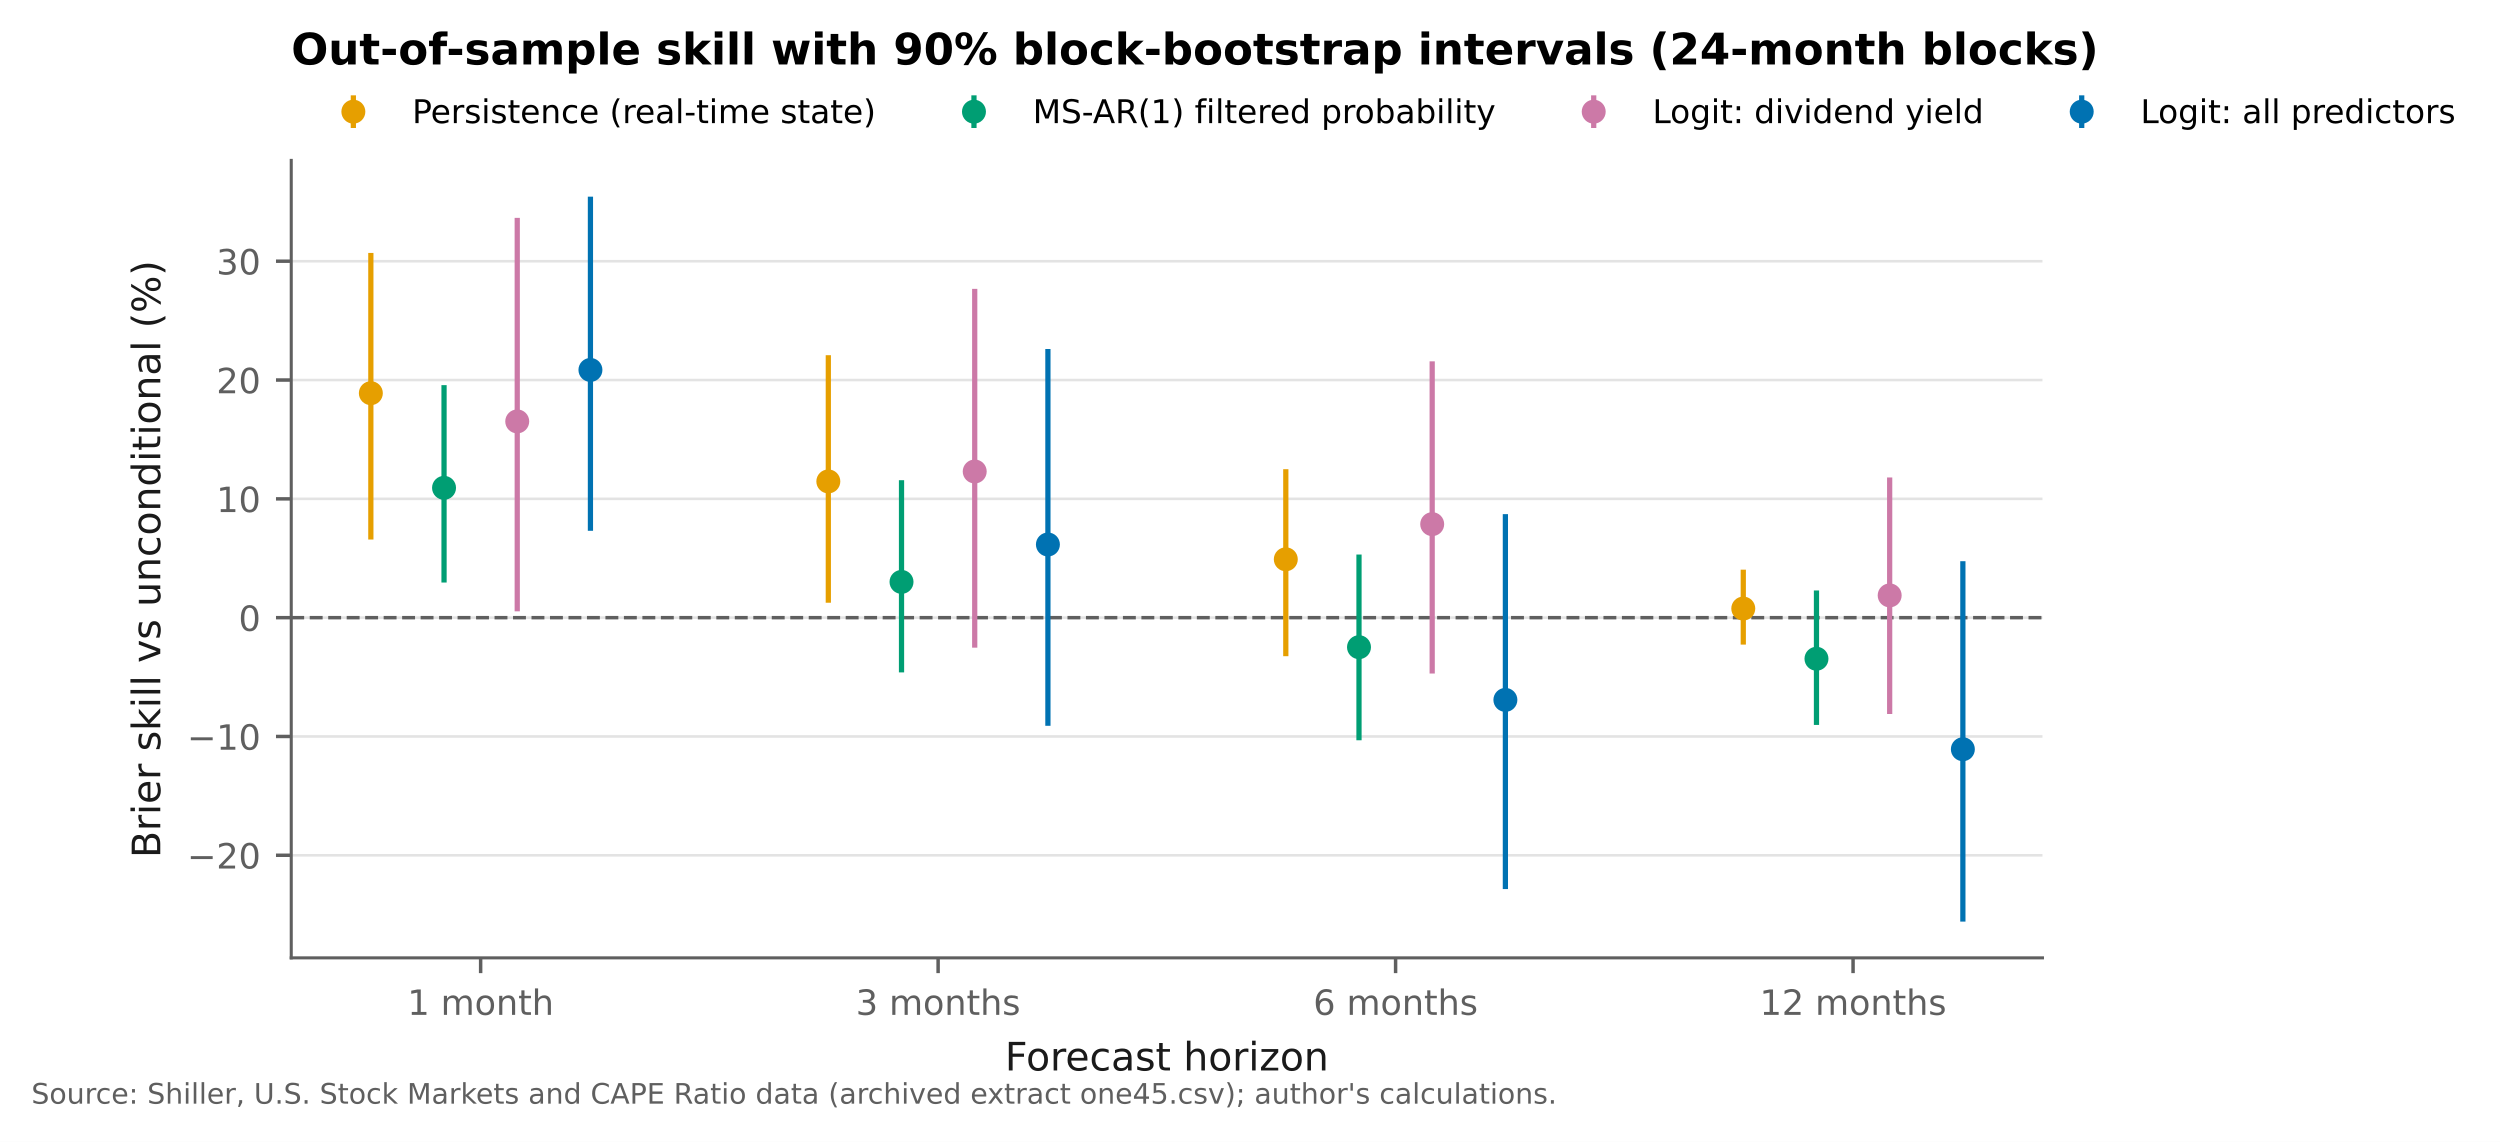
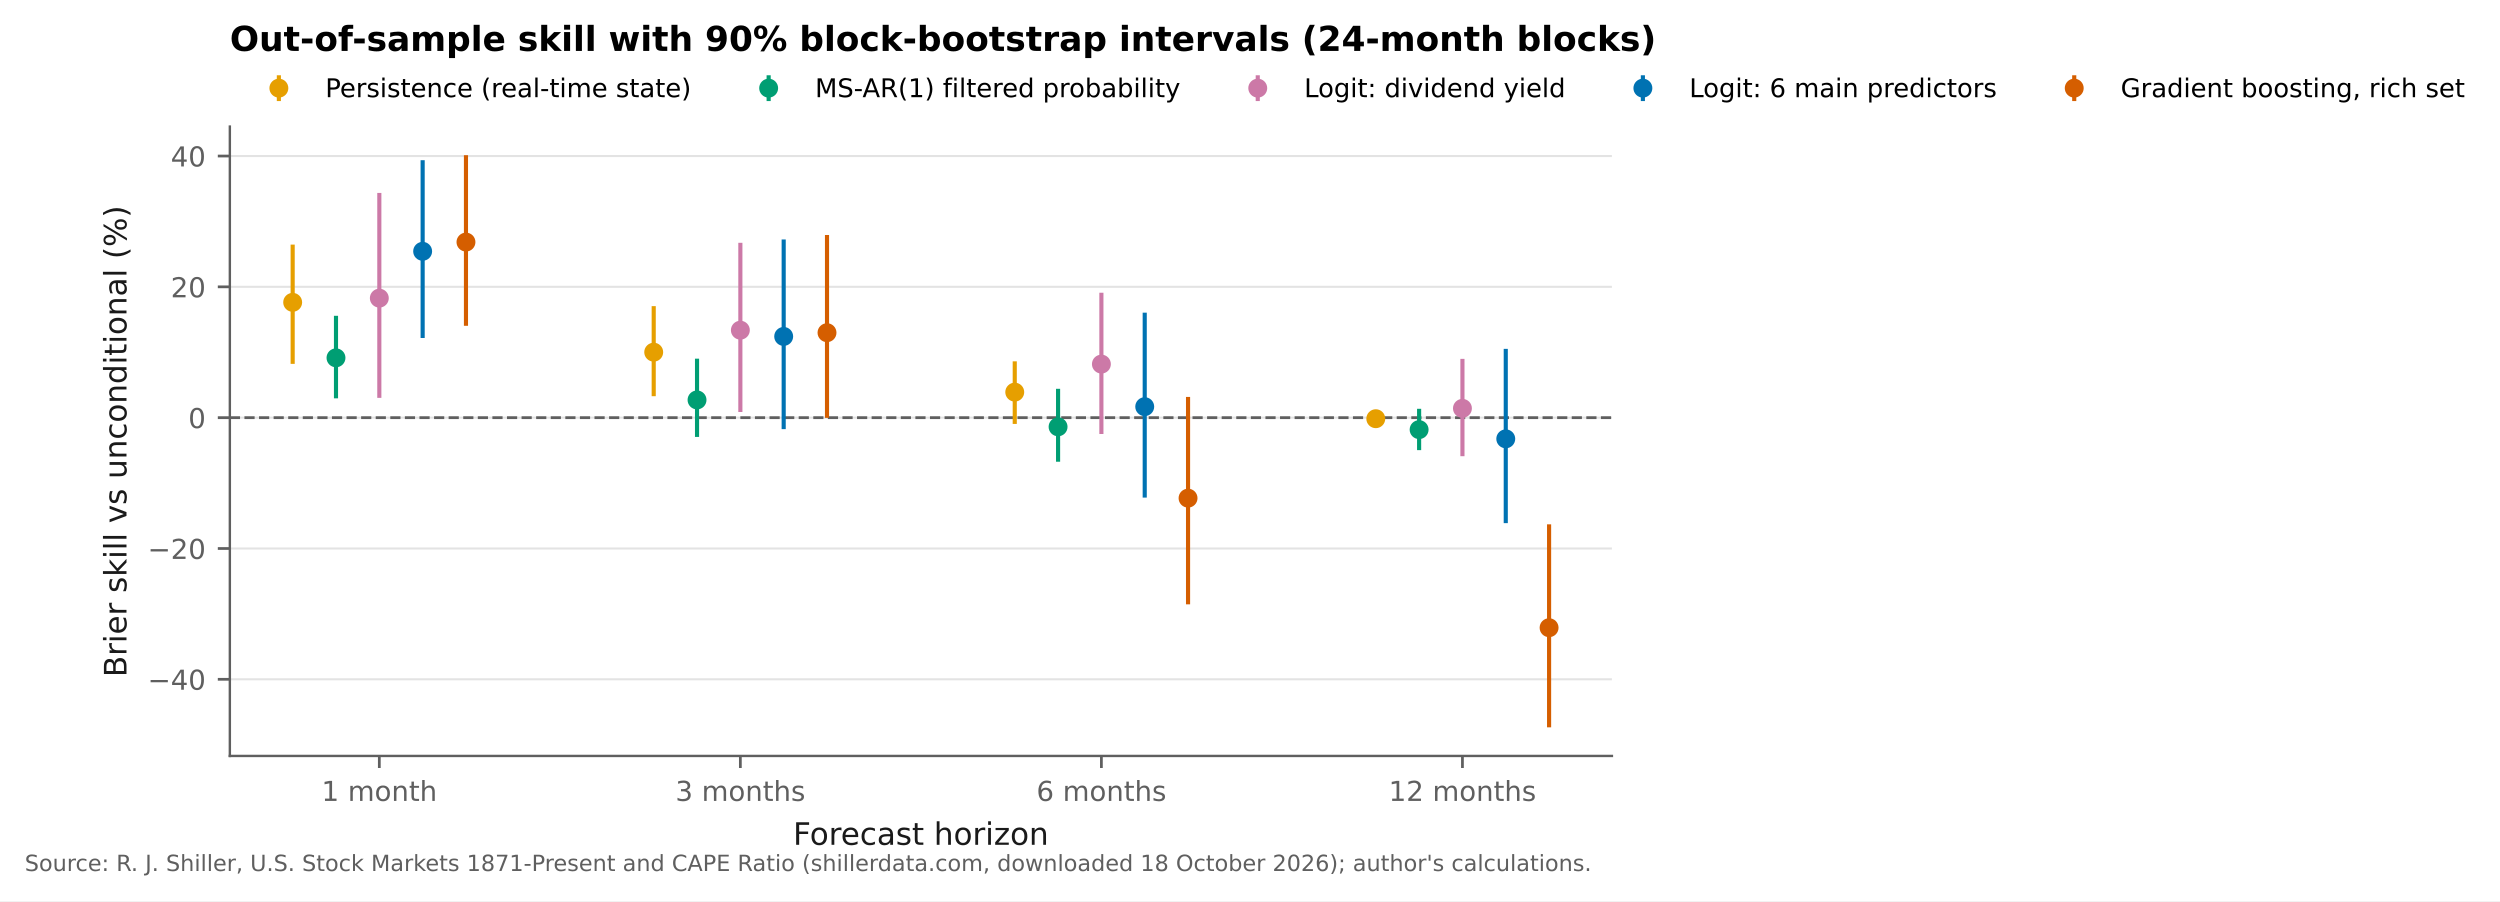
- <svg xmlns="http://www.w3.org/2000/svg" xmlns:xlink="http://www.w3.org/1999/xlink" width="573.542pt" height="261.963pt" viewBox="0 0 573.542 261.963" version="1.1">
+ <svg xmlns="http://www.w3.org/2000/svg" xmlns:xlink="http://www.w3.org/1999/xlink" width="726.741pt" height="261.963pt" viewBox="0 0 726.741 261.963" version="1.1">
  <defs>
    <style type="text/css">*{stroke-linejoin: round; stroke-linecap: butt}</style>
  </defs>
  <g id="figure_1">
    <g id="patch_1">
-       <path d="M 0 261.963  L 573.542 261.963  L 573.542 0  L 0 0  z " style="fill: #ffffff" />
+       <path d="M 0 261.963  L 726.741 261.963  L 726.741 0  L 0 0  z " style="fill: #ffffff" />
    </g>
    <g id="axes_1">
      <g id="patch_2">
        <path d="M 66.816 219.75  L 468.576 219.75  L 468.576 36.798  L 66.816 36.798  z " style="fill: #ffffff" />
      </g>
      <g id="matplotlib.axis_1">
        <g id="xtick_1">
          <g id="line2d_1">
            <defs>
              <path id="m16f3907c22" d="M 0 0  L 0 3.5  " style="stroke: #5f5f5f; stroke-width: 0.8" />
            </defs>
            <g>
              <use xlink:href="#m16f3907c22" x="110.267" y="219.75" style="fill: #5f5f5f; stroke: #5f5f5f; stroke-width: 0.8" />
            </g>
          </g>
          <g id="text_1">
            <text style="font-size: 8px; font-family: 'DejaVu Sans'; text-anchor: middle; fill: #5f5f5f" x="110.267" y="232.829" transform="rotate(-0 110.2665 232.8292)">1 month</text>
          </g>
        </g>
        <g id="xtick_2">
          <g id="line2d_2">
            <g>
              <use xlink:href="#m16f3907c22" x="215.22" y="219.75" style="fill: #5f5f5f; stroke: #5f5f5f; stroke-width: 0.8" />
            </g>
          </g>
          <g id="text_2">
            <text style="font-size: 8px; font-family: 'DejaVu Sans'; text-anchor: middle; fill: #5f5f5f" x="215.22" y="232.829" transform="rotate(-0 215.2195 232.8292)">3 months</text>
          </g>
        </g>
        <g id="xtick_3">
          <g id="line2d_3">
            <g>
              <use xlink:href="#m16f3907c22" x="320.172" y="219.75" style="fill: #5f5f5f; stroke: #5f5f5f; stroke-width: 0.8" />
            </g>
          </g>
          <g id="text_3">
            <text style="font-size: 8px; font-family: 'DejaVu Sans'; text-anchor: middle; fill: #5f5f5f" x="320.172" y="232.829" transform="rotate(-0 320.1725 232.8292)">6 months</text>
          </g>
        </g>
        <g id="xtick_4">
          <g id="line2d_4">
            <g>
              <use xlink:href="#m16f3907c22" x="425.125" y="219.75" style="fill: #5f5f5f; stroke: #5f5f5f; stroke-width: 0.8" />
            </g>
          </g>
          <g id="text_4">
            <text style="font-size: 8px; font-family: 'DejaVu Sans'; text-anchor: middle; fill: #5f5f5f" x="425.125" y="232.829" transform="rotate(-0 425.1255 232.8292)">12 months</text>
          </g>
        </g>
        <g id="text_5">
          <text style="font-size: 9px; font-family: 'DejaVu Sans'; text-anchor: middle; fill: #1a1a1a" x="267.696" y="245.59" transform="rotate(-0 267.696 245.5897)">Forecast horizon</text>
        </g>
      </g>
      <g id="matplotlib.axis_2">
        <g id="ytick_1">
          <g id="line2d_5">
-             <path d="M 66.816 196.216  L 468.576 196.216  " clip-path="url(#p2ffadb646f)" style="fill: none; stroke: #e3e3e3; stroke-width: 0.6; stroke-linecap: square" />
+             <path d="M 66.816 197.47  L 468.576 197.47  " clip-path="url(#p2ffadb646f)" style="fill: none; stroke: #e3e3e3; stroke-width: 0.6; stroke-linecap: square" />
          </g>
          <g id="line2d_6">
            <defs>
              <path id="m67953c9708" d="M 0 0  L -3.5 0  " style="stroke: #5f5f5f; stroke-width: 0.8" />
            </defs>
            <g>
-               <use xlink:href="#m67953c9708" x="66.816" y="196.216" style="fill: #5f5f5f; stroke: #5f5f5f; stroke-width: 0.8" />
+               <use xlink:href="#m67953c9708" x="66.816" y="197.47" style="fill: #5f5f5f; stroke: #5f5f5f; stroke-width: 0.8" />
            </g>
          </g>
          <g id="text_6">
-             <text style="font-size: 8px; font-family: 'DejaVu Sans'; text-anchor: end; fill: #5f5f5f" x="59.816" y="199.255" transform="rotate(-0 59.816 199.2555)">−20</text>
+             <text style="font-size: 8px; font-family: 'DejaVu Sans'; text-anchor: end; fill: #5f5f5f" x="59.816" y="200.509" transform="rotate(-0 59.816 200.509)">−40</text>
          </g>
        </g>
        <g id="ytick_2">
          <g id="line2d_7">
-             <path d="M 66.816 168.959  L 468.576 168.959  " clip-path="url(#p2ffadb646f)" style="fill: none; stroke: #e3e3e3; stroke-width: 0.6; stroke-linecap: square" />
+             <path d="M 66.816 159.442  L 468.576 159.442  " clip-path="url(#p2ffadb646f)" style="fill: none; stroke: #e3e3e3; stroke-width: 0.6; stroke-linecap: square" />
          </g>
          <g id="line2d_8">
            <g>
-               <use xlink:href="#m67953c9708" x="66.816" y="168.959" style="fill: #5f5f5f; stroke: #5f5f5f; stroke-width: 0.8" />
+               <use xlink:href="#m67953c9708" x="66.816" y="159.442" style="fill: #5f5f5f; stroke: #5f5f5f; stroke-width: 0.8" />
            </g>
          </g>
          <g id="text_7">
-             <text style="font-size: 8px; font-family: 'DejaVu Sans'; text-anchor: end; fill: #5f5f5f" x="59.816" y="171.998" transform="rotate(-0 59.816 171.9976)">−10</text>
+             <text style="font-size: 8px; font-family: 'DejaVu Sans'; text-anchor: end; fill: #5f5f5f" x="59.816" y="162.481" transform="rotate(-0 59.816 162.4807)">−20</text>
          </g>
        </g>
        <g id="ytick_3">
          <g id="line2d_9">
-             <path d="M 66.816 141.701  L 468.576 141.701  " clip-path="url(#p2ffadb646f)" style="fill: none; stroke: #e3e3e3; stroke-width: 0.6; stroke-linecap: square" />
+             <path d="M 66.816 121.413  L 468.576 121.413  " clip-path="url(#p2ffadb646f)" style="fill: none; stroke: #e3e3e3; stroke-width: 0.6; stroke-linecap: square" />
          </g>
          <g id="line2d_10">
            <g>
-               <use xlink:href="#m67953c9708" x="66.816" y="141.701" style="fill: #5f5f5f; stroke: #5f5f5f; stroke-width: 0.8" />
+               <use xlink:href="#m67953c9708" x="66.816" y="121.413" style="fill: #5f5f5f; stroke: #5f5f5f; stroke-width: 0.8" />
            </g>
          </g>
          <g id="text_8">
-             <text style="font-size: 8px; font-family: 'DejaVu Sans'; text-anchor: end; fill: #5f5f5f" x="59.816" y="144.74" transform="rotate(-0 59.816 144.7398)">0</text>
+             <text style="font-size: 8px; font-family: 'DejaVu Sans'; text-anchor: end; fill: #5f5f5f" x="59.816" y="124.452" transform="rotate(-0 59.816 124.4524)">0</text>
          </g>
        </g>
        <g id="ytick_4">
          <g id="line2d_11">
-             <path d="M 66.816 114.443  L 468.576 114.443  " clip-path="url(#p2ffadb646f)" style="fill: none; stroke: #e3e3e3; stroke-width: 0.6; stroke-linecap: square" />
+             <path d="M 66.816 83.385  L 468.576 83.385  " clip-path="url(#p2ffadb646f)" style="fill: none; stroke: #e3e3e3; stroke-width: 0.6; stroke-linecap: square" />
          </g>
          <g id="line2d_12">
            <g>
-               <use xlink:href="#m67953c9708" x="66.816" y="114.443" style="fill: #5f5f5f; stroke: #5f5f5f; stroke-width: 0.8" />
+               <use xlink:href="#m67953c9708" x="66.816" y="83.385" style="fill: #5f5f5f; stroke: #5f5f5f; stroke-width: 0.8" />
            </g>
          </g>
          <g id="text_9">
-             <text style="font-size: 8px; font-family: 'DejaVu Sans'; text-anchor: end; fill: #5f5f5f" x="59.816" y="117.482" transform="rotate(-0 59.816 117.4819)">10</text>
+             <text style="font-size: 8px; font-family: 'DejaVu Sans'; text-anchor: end; fill: #5f5f5f" x="59.816" y="86.424" transform="rotate(-0 59.816 86.42416)">20</text>
          </g>
        </g>
        <g id="ytick_5">
          <g id="line2d_13">
-             <path d="M 66.816 87.185  L 468.576 87.185  " clip-path="url(#p2ffadb646f)" style="fill: none; stroke: #e3e3e3; stroke-width: 0.6; stroke-linecap: square" />
+             <path d="M 66.816 45.357  L 468.576 45.357  " clip-path="url(#p2ffadb646f)" style="fill: none; stroke: #e3e3e3; stroke-width: 0.6; stroke-linecap: square" />
          </g>
          <g id="line2d_14">
            <g>
-               <use xlink:href="#m67953c9708" x="66.816" y="87.185" style="fill: #5f5f5f; stroke: #5f5f5f; stroke-width: 0.8" />
+               <use xlink:href="#m67953c9708" x="66.816" y="45.357" style="fill: #5f5f5f; stroke: #5f5f5f; stroke-width: 0.8" />
            </g>
          </g>
          <g id="text_10">
-             <text style="font-size: 8px; font-family: 'DejaVu Sans'; text-anchor: end; fill: #5f5f5f" x="59.816" y="90.224" transform="rotate(-0 59.816 90.22411)">20</text>
-           </g>
-         </g>
-         <g id="ytick_6">
-           <g id="line2d_15">
-             <path d="M 66.816 59.927  L 468.576 59.927  " clip-path="url(#p2ffadb646f)" style="fill: none; stroke: #e3e3e3; stroke-width: 0.6; stroke-linecap: square" />
-           </g>
-           <g id="line2d_16">
-             <g>
-               <use xlink:href="#m67953c9708" x="66.816" y="59.927" style="fill: #5f5f5f; stroke: #5f5f5f; stroke-width: 0.8" />
-             </g>
-           </g>
-           <g id="text_11">
-             <text style="font-size: 8px; font-family: 'DejaVu Sans'; text-anchor: end; fill: #5f5f5f" x="59.816" y="62.966" transform="rotate(-0 59.816 62.96626)">30</text>
-           </g>
-         </g>
-         <g id="text_12">
+             <text style="font-size: 8px; font-family: 'DejaVu Sans'; text-anchor: end; fill: #5f5f5f" x="59.816" y="48.396" transform="rotate(-0 59.816 48.39589)">40</text>
+           </g>
+         </g>
+         <g id="text_11">
          <text style="font-size: 9px; font-family: 'DejaVu Sans'; text-anchor: middle; fill: #1a1a1a" x="36.77" y="128.274" transform="rotate(-90 36.77014 128.2744)">Brier skill vs unconditional (%)</text>
        </g>
      </g>
+       <g id="line2d_15">
+         <path d="M 66.816 121.413  L 468.576 121.413  " clip-path="url(#p2ffadb646f)" style="fill: none; stroke-dasharray: 2.96,1.28; stroke-dashoffset: 0; stroke: #5f5f5f; stroke-width: 0.8" />
+       </g>
+       <g id="LineCollection_1">
+         <path d="M 85.078 105.774  L 85.078 71.096  " clip-path="url(#p2ffadb646f)" style="fill: none; stroke: #e69f00; stroke-width: 1.2" />
+         <path d="M 190.031 115.166  L 190.031 88.99  " clip-path="url(#p2ffadb646f)" style="fill: none; stroke: #e69f00; stroke-width: 1.2" />
+         <path d="M 294.984 123.235  L 294.984 105.035  " clip-path="url(#p2ffadb646f)" style="fill: none; stroke: #e69f00; stroke-width: 1.2" />
+         <path d="M 399.937 123.341  L 399.937 120.036  " clip-path="url(#p2ffadb646f)" style="fill: none; stroke: #e69f00; stroke-width: 1.2" />
+       </g>
+       <g id="LineCollection_2">
+         <path d="M 97.672 115.791  L 97.672 91.81  " clip-path="url(#p2ffadb646f)" style="fill: none; stroke: #009e73; stroke-width: 1.2" />
+         <path d="M 202.625 127.019  L 202.625 104.257  " clip-path="url(#p2ffadb646f)" style="fill: none; stroke: #009e73; stroke-width: 1.2" />
+         <path d="M 307.578 134.232  L 307.578 113.024  " clip-path="url(#p2ffadb646f)" style="fill: none; stroke: #009e73; stroke-width: 1.2" />
+         <path d="M 412.531 130.853  L 412.531 118.845  " clip-path="url(#p2ffadb646f)" style="fill: none; stroke: #009e73; stroke-width: 1.2" />
+       </g>
+       <g id="LineCollection_3">
+         <path d="M 110.267 115.668  L 110.267 56.088  " clip-path="url(#p2ffadb646f)" style="fill: none; stroke: #cc79a7; stroke-width: 1.2" />
+         <path d="M 215.22 119.772  L 215.22 70.572  " clip-path="url(#p2ffadb646f)" style="fill: none; stroke: #cc79a7; stroke-width: 1.2" />
+         <path d="M 320.172 126.158  L 320.172 85.101  " clip-path="url(#p2ffadb646f)" style="fill: none; stroke: #cc79a7; stroke-width: 1.2" />
+         <path d="M 425.125 132.617  L 425.125 104.317  " clip-path="url(#p2ffadb646f)" style="fill: none; stroke: #cc79a7; stroke-width: 1.2" />
+       </g>
+       <g id="LineCollection_4">
+         <path d="M 122.861 98.261  L 122.861 46.569  " clip-path="url(#p2ffadb646f)" style="fill: none; stroke: #0072b2; stroke-width: 1.2" />
+         <path d="M 227.814 124.745  L 227.814 69.613  " clip-path="url(#p2ffadb646f)" style="fill: none; stroke: #0072b2; stroke-width: 1.2" />
+         <path d="M 332.767 144.645  L 332.767 90.889  " clip-path="url(#p2ffadb646f)" style="fill: none; stroke: #0072b2; stroke-width: 1.2" />
+         <path d="M 437.72 152.079  L 437.72 101.419  " clip-path="url(#p2ffadb646f)" style="fill: none; stroke: #0072b2; stroke-width: 1.2" />
+       </g>
+       <g id="LineCollection_5">
+         <path d="M 135.455 94.717  L 135.455 45.114  " clip-path="url(#p2ffadb646f)" style="fill: none; stroke: #d55e00; stroke-width: 1.2" />
+         <path d="M 240.408 121.476  L 240.408 68.311  " clip-path="url(#p2ffadb646f)" style="fill: none; stroke: #d55e00; stroke-width: 1.2" />
+         <path d="M 345.361 175.673  L 345.361 115.38  " clip-path="url(#p2ffadb646f)" style="fill: none; stroke: #d55e00; stroke-width: 1.2" />
+         <path d="M 450.314 211.434  L 450.314 152.415  " clip-path="url(#p2ffadb646f)" style="fill: none; stroke: #d55e00; stroke-width: 1.2" />
+       </g>
+       <g id="line2d_16">
+         <defs>
+           <path id="mf4f73fc205" d="M 0 2.25  C 0.597 2.25 1.169 2.013 1.591 1.591  C 2.013 1.169 2.25 0.597 2.25 0  C 2.25 -0.597 2.013 -1.169 1.591 -1.591  C 1.169 -2.013 0.597 -2.25 0 -2.25  C -0.597 -2.25 -1.169 -2.013 -1.591 -1.591  C -2.013 -1.169 -2.25 -0.597 -2.25 0  C -2.25 0.597 -2.013 1.169 -1.591 1.591  C -1.169 2.013 -0.597 2.25 0 2.25  z " style="stroke: #e69f00" />
+         </defs>
+         <g clip-path="url(#p2ffadb646f)">
+           <use xlink:href="#mf4f73fc205" x="85.078" y="87.89" style="fill: #e69f00; stroke: #e69f00" />
+           <use xlink:href="#mf4f73fc205" x="190.031" y="102.376" style="fill: #e69f00; stroke: #e69f00" />
+           <use xlink:href="#mf4f73fc205" x="294.984" y="113.991" style="fill: #e69f00; stroke: #e69f00" />
+           <use xlink:href="#mf4f73fc205" x="399.937" y="121.717" style="fill: #e69f00; stroke: #e69f00" />
+         </g>
+       </g>
      <g id="line2d_17">
-         <path d="M 66.816 141.701  L 468.576 141.701  " clip-path="url(#p2ffadb646f)" style="fill: none; stroke-dasharray: 2.96,1.28; stroke-dashoffset: 0; stroke: #5f5f5f; stroke-width: 0.8" />
-       </g>
-       <g id="LineCollection_1">
-         <path d="M 85.078 123.78  L 85.078 58.025  " clip-path="url(#p2ffadb646f)" style="fill: none; stroke: #e69f00; stroke-width: 1.2" />
-         <path d="M 190.031 138.285  L 190.031 81.496  " clip-path="url(#p2ffadb646f)" style="fill: none; stroke: #e69f00; stroke-width: 1.2" />
-         <path d="M 294.984 150.536  L 294.984 107.64  " clip-path="url(#p2ffadb646f)" style="fill: none; stroke: #e69f00; stroke-width: 1.2" />
-         <path d="M 399.937 147.883  L 399.937 130.692  " clip-path="url(#p2ffadb646f)" style="fill: none; stroke: #e69f00; stroke-width: 1.2" />
-       </g>
-       <g id="LineCollection_2">
-         <path d="M 101.87 133.64  L 101.87 88.36  " clip-path="url(#p2ffadb646f)" style="fill: none; stroke: #009e73; stroke-width: 1.2" />
-         <path d="M 206.823 154.256  L 206.823 110.159  " clip-path="url(#p2ffadb646f)" style="fill: none; stroke: #009e73; stroke-width: 1.2" />
-         <path d="M 311.776 169.828  L 311.776 127.216  " clip-path="url(#p2ffadb646f)" style="fill: none; stroke: #009e73; stroke-width: 1.2" />
-         <path d="M 416.729 166.307  L 416.729 135.469  " clip-path="url(#p2ffadb646f)" style="fill: none; stroke: #009e73; stroke-width: 1.2" />
-       </g>
-       <g id="LineCollection_3">
-         <path d="M 118.663 140.247  L 118.663 49.976  " clip-path="url(#p2ffadb646f)" style="fill: none; stroke: #cc79a7; stroke-width: 1.2" />
-         <path d="M 223.616 148.585  L 223.616 66.278  " clip-path="url(#p2ffadb646f)" style="fill: none; stroke: #cc79a7; stroke-width: 1.2" />
-         <path d="M 328.569 154.518  L 328.569 82.896  " clip-path="url(#p2ffadb646f)" style="fill: none; stroke: #cc79a7; stroke-width: 1.2" />
-         <path d="M 433.522 163.804  L 433.522 109.545  " clip-path="url(#p2ffadb646f)" style="fill: none; stroke: #cc79a7; stroke-width: 1.2" />
-       </g>
-       <g id="LineCollection_4">
-         <path d="M 135.455 121.782  L 135.455 45.114  " clip-path="url(#p2ffadb646f)" style="fill: none; stroke: #0072b2; stroke-width: 1.2" />
-         <path d="M 240.408 166.514  L 240.408 80.073  " clip-path="url(#p2ffadb646f)" style="fill: none; stroke: #0072b2; stroke-width: 1.2" />
-         <path d="M 345.361 203.961  L 345.361 117.957  " clip-path="url(#p2ffadb646f)" style="fill: none; stroke: #0072b2; stroke-width: 1.2" />
-         <path d="M 450.314 211.434  L 450.314 128.755  " clip-path="url(#p2ffadb646f)" style="fill: none; stroke: #0072b2; stroke-width: 1.2" />
+         <defs>
+           <path id="m018b83cb6a" d="M 0 2.25  C 0.597 2.25 1.169 2.013 1.591 1.591  C 2.013 1.169 2.25 0.597 2.25 0  C 2.25 -0.597 2.013 -1.169 1.591 -1.591  C 1.169 -2.013 0.597 -2.25 0 -2.25  C -0.597 -2.25 -1.169 -2.013 -1.591 -1.591  C -2.013 -1.169 -2.25 -0.597 -2.25 0  C -2.25 0.597 -2.013 1.169 -1.591 1.591  C -1.169 2.013 -0.597 2.25 0 2.25  z " style="stroke: #009e73" />
+         </defs>
+         <g clip-path="url(#p2ffadb646f)">
+           <use xlink:href="#m018b83cb6a" x="97.672" y="104.021" style="fill: #009e73; stroke: #009e73" />
+           <use xlink:href="#m018b83cb6a" x="202.625" y="116.259" style="fill: #009e73; stroke: #009e73" />
+           <use xlink:href="#m018b83cb6a" x="307.578" y="124.074" style="fill: #009e73; stroke: #009e73" />
+           <use xlink:href="#m018b83cb6a" x="412.531" y="124.89" style="fill: #009e73; stroke: #009e73" />
+         </g>
      </g>
      <g id="line2d_18">
        <defs>
-           <path id="mf4f73fc205" d="M 0 2.25  C 0.597 2.25 1.169 2.013 1.591 1.591  C 2.013 1.169 2.25 0.597 2.25 0  C 2.25 -0.597 2.013 -1.169 1.591 -1.591  C 1.169 -2.013 0.597 -2.25 0 -2.25  C -0.597 -2.25 -1.169 -2.013 -1.591 -1.591  C -2.013 -1.169 -2.25 -0.597 -2.25 0  C -2.25 0.597 -2.013 1.169 -1.591 1.591  C -1.169 2.013 -0.597 2.25 0 2.25  z " style="stroke: #e69f00" />
-         </defs>
-         <g clip-path="url(#p2ffadb646f)">
-           <use xlink:href="#mf4f73fc205" x="85.078" y="90.202" style="fill: #e69f00; stroke: #e69f00" />
-           <use xlink:href="#mf4f73fc205" x="190.031" y="110.445" style="fill: #e69f00; stroke: #e69f00" />
-           <use xlink:href="#mf4f73fc205" x="294.984" y="128.311" style="fill: #e69f00; stroke: #e69f00" />
-           <use xlink:href="#mf4f73fc205" x="399.937" y="139.613" style="fill: #e69f00; stroke: #e69f00" />
+           <path id="m0e3bff8fe8" d="M 0 2.25  C 0.597 2.25 1.169 2.013 1.591 1.591  C 2.013 1.169 2.25 0.597 2.25 0  C 2.25 -0.597 2.013 -1.169 1.591 -1.591  C 1.169 -2.013 0.597 -2.25 0 -2.25  C -0.597 -2.25 -1.169 -2.013 -1.591 -1.591  C -2.013 -1.169 -2.25 -0.597 -2.25 0  C -2.25 0.597 -2.013 1.169 -1.591 1.591  C -1.169 2.013 -0.597 2.25 0 2.25  z " style="stroke: #cc79a7" />
+         </defs>
+         <g clip-path="url(#p2ffadb646f)">
+           <use xlink:href="#m0e3bff8fe8" x="110.267" y="86.669" style="fill: #cc79a7; stroke: #cc79a7" />
+           <use xlink:href="#m0e3bff8fe8" x="215.22" y="95.985" style="fill: #cc79a7; stroke: #cc79a7" />
+           <use xlink:href="#m0e3bff8fe8" x="320.172" y="105.844" style="fill: #cc79a7; stroke: #cc79a7" />
+           <use xlink:href="#m0e3bff8fe8" x="425.125" y="118.707" style="fill: #cc79a7; stroke: #cc79a7" />
        </g>
      </g>
      <g id="line2d_19">
        <defs>
-           <path id="m018b83cb6a" d="M 0 2.25  C 0.597 2.25 1.169 2.013 1.591 1.591  C 2.013 1.169 2.25 0.597 2.25 0  C 2.25 -0.597 2.013 -1.169 1.591 -1.591  C 1.169 -2.013 0.597 -2.25 0 -2.25  C -0.597 -2.25 -1.169 -2.013 -1.591 -1.591  C -2.013 -1.169 -2.25 -0.597 -2.25 0  C -2.25 0.597 -2.013 1.169 -1.591 1.591  C -1.169 2.013 -0.597 2.25 0 2.25  z " style="stroke: #009e73" />
-         </defs>
-         <g clip-path="url(#p2ffadb646f)">
-           <use xlink:href="#m018b83cb6a" x="101.87" y="111.918" style="fill: #009e73; stroke: #009e73" />
-           <use xlink:href="#m018b83cb6a" x="206.823" y="133.498" style="fill: #009e73; stroke: #009e73" />
-           <use xlink:href="#m018b83cb6a" x="311.776" y="148.473" style="fill: #009e73; stroke: #009e73" />
-           <use xlink:href="#m018b83cb6a" x="416.729" y="151.129" style="fill: #009e73; stroke: #009e73" />
+           <path id="m32481fdb58" d="M 0 2.25  C 0.597 2.25 1.169 2.013 1.591 1.591  C 2.013 1.169 2.25 0.597 2.25 0  C 2.25 -0.597 2.013 -1.169 1.591 -1.591  C 1.169 -2.013 0.597 -2.25 0 -2.25  C -0.597 -2.25 -1.169 -2.013 -1.591 -1.591  C -2.013 -1.169 -2.25 -0.597 -2.25 0  C -2.25 0.597 -2.013 1.169 -1.591 1.591  C -1.169 2.013 -0.597 2.25 0 2.25  z " style="stroke: #0072b2" />
+         </defs>
+         <g clip-path="url(#p2ffadb646f)">
+           <use xlink:href="#m32481fdb58" x="122.861" y="73.055" style="fill: #0072b2; stroke: #0072b2" />
+           <use xlink:href="#m32481fdb58" x="227.814" y="97.801" style="fill: #0072b2; stroke: #0072b2" />
+           <use xlink:href="#m32481fdb58" x="332.767" y="118.218" style="fill: #0072b2; stroke: #0072b2" />
+           <use xlink:href="#m32481fdb58" x="437.72" y="127.567" style="fill: #0072b2; stroke: #0072b2" />
        </g>
      </g>
      <g id="line2d_20">
        <defs>
-           <path id="m0e3bff8fe8" d="M 0 2.25  C 0.597 2.25 1.169 2.013 1.591 1.591  C 2.013 1.169 2.25 0.597 2.25 0  C 2.25 -0.597 2.013 -1.169 1.591 -1.591  C 1.169 -2.013 0.597 -2.25 0 -2.25  C -0.597 -2.25 -1.169 -2.013 -1.591 -1.591  C -2.013 -1.169 -2.25 -0.597 -2.25 0  C -2.25 0.597 -2.013 1.169 -1.591 1.591  C -1.169 2.013 -0.597 2.25 0 2.25  z " style="stroke: #cc79a7" />
-         </defs>
-         <g clip-path="url(#p2ffadb646f)">
-           <use xlink:href="#m0e3bff8fe8" x="118.663" y="96.677" style="fill: #cc79a7; stroke: #cc79a7" />
-           <use xlink:href="#m0e3bff8fe8" x="223.616" y="108.168" style="fill: #cc79a7; stroke: #cc79a7" />
-           <use xlink:href="#m0e3bff8fe8" x="328.569" y="120.248" style="fill: #cc79a7; stroke: #cc79a7" />
-           <use xlink:href="#m0e3bff8fe8" x="433.522" y="136.596" style="fill: #cc79a7; stroke: #cc79a7" />
-         </g>
-       </g>
-       <g id="line2d_21">
-         <defs>
-           <path id="m32481fdb58" d="M 0 2.25  C 0.597 2.25 1.169 2.013 1.591 1.591  C 2.013 1.169 2.25 0.597 2.25 0  C 2.25 -0.597 2.013 -1.169 1.591 -1.591  C 1.169 -2.013 0.597 -2.25 0 -2.25  C -0.597 -2.25 -1.169 -2.013 -1.591 -1.591  C -2.013 -1.169 -2.25 -0.597 -2.25 0  C -2.25 0.597 -2.013 1.169 -1.591 1.591  C -1.169 2.013 -0.597 2.25 0 2.25  z " style="stroke: #0072b2" />
-         </defs>
-         <g clip-path="url(#p2ffadb646f)">
-           <use xlink:href="#m32481fdb58" x="135.455" y="84.869" style="fill: #0072b2; stroke: #0072b2" />
-           <use xlink:href="#m32481fdb58" x="240.408" y="124.917" style="fill: #0072b2; stroke: #0072b2" />
-           <use xlink:href="#m32481fdb58" x="345.361" y="160.568" style="fill: #0072b2; stroke: #0072b2" />
-           <use xlink:href="#m32481fdb58" x="450.314" y="171.886" style="fill: #0072b2; stroke: #0072b2" />
+           <path id="m6872d4eaf1" d="M 0 2.25  C 0.597 2.25 1.169 2.013 1.591 1.591  C 2.013 1.169 2.25 0.597 2.25 0  C 2.25 -0.597 2.013 -1.169 1.591 -1.591  C 1.169 -2.013 0.597 -2.25 0 -2.25  C -0.597 -2.25 -1.169 -2.013 -1.591 -1.591  C -2.013 -1.169 -2.25 -0.597 -2.25 0  C -2.25 0.597 -2.013 1.169 -1.591 1.591  C -1.169 2.013 -0.597 2.25 0 2.25  z " style="stroke: #d55e00" />
+         </defs>
+         <g clip-path="url(#p2ffadb646f)">
+           <use xlink:href="#m6872d4eaf1" x="135.455" y="70.373" style="fill: #d55e00; stroke: #d55e00" />
+           <use xlink:href="#m6872d4eaf1" x="240.408" y="96.712" style="fill: #d55e00; stroke: #d55e00" />
+           <use xlink:href="#m6872d4eaf1" x="345.361" y="144.81" style="fill: #d55e00; stroke: #d55e00" />
+           <use xlink:href="#m6872d4eaf1" x="450.314" y="182.472" style="fill: #d55e00; stroke: #d55e00" />
        </g>
      </g>
      <g id="patch_3">
        <path d="M 66.816 219.75  L 66.816 36.798  " style="fill: none; stroke: #5f5f5f; stroke-width: 0.7; stroke-linejoin: miter; stroke-linecap: square" />
      </g>
      <g id="patch_4">
        <path d="M 66.816 219.75  L 468.576 219.75  " style="fill: none; stroke: #5f5f5f; stroke-width: 0.7; stroke-linejoin: miter; stroke-linecap: square" />
      </g>
-       <g id="text_13">
+       <g id="text_12">
        <text style="font-weight: 700; font-size: 10px; font-family: 'DejaVu Sans'; text-anchor: start" x="66.816" y="14.798" transform="rotate(-0 66.816 14.79844)">Out-of-sample skill with 90% block-bootstrap intervals (24-month blocks)</text>
      </g>
      <g id="legend_1">
-         <g id="LineCollection_5">
+         <g id="LineCollection_6">
          <path d="M 81.066 29.372  L 81.066 21.872  " style="fill: none; stroke: #e69f00; stroke-width: 1.2" />
        </g>
-         <g id="line2d_22" />
-         <g id="line2d_23">
+         <g id="line2d_21" />
+         <g id="line2d_22">
          <g>
            <use xlink:href="#mf4f73fc205" x="81.066" y="25.622" style="fill: #e69f00; stroke: #e69f00" />
          </g>
        </g>
+         <g id="text_13">
+           <text style="font-size: 7.5px; font-family: 'DejaVu Sans'; text-anchor: start" x="94.566" y="28.247" transform="rotate(-0 94.566 28.24668)">Persistence (real-time state)</text>
+         </g>
+         <g id="LineCollection_7">
+           <path d="M 223.444 29.372  L 223.444 21.872  " style="fill: none; stroke: #009e73; stroke-width: 1.2" />
+         </g>
+         <g id="line2d_23" />
+         <g id="line2d_24">
+           <g>
+             <use xlink:href="#m018b83cb6a" x="223.444" y="25.622" style="fill: #009e73; stroke: #009e73" />
+           </g>
+         </g>
        <g id="text_14">
-           <text style="font-size: 7.5px; font-family: 'DejaVu Sans'; text-anchor: start" x="94.566" y="28.247" transform="rotate(-0 94.566 28.24668)">Persistence (real-time state)</text>
-         </g>
-         <g id="LineCollection_6">
-           <path d="M 223.444 29.372  L 223.444 21.872  " style="fill: none; stroke: #009e73; stroke-width: 1.2" />
-         </g>
-         <g id="line2d_24" />
-         <g id="line2d_25">
-           <g>
-             <use xlink:href="#m018b83cb6a" x="223.444" y="25.622" style="fill: #009e73; stroke: #009e73" />
+           <text style="font-size: 7.5px; font-family: 'DejaVu Sans'; text-anchor: start" x="236.944" y="28.247" transform="rotate(-0 236.9441 28.24668)">MS-AR(1) filtered probability</text>
+         </g>
+         <g id="LineCollection_8">
+           <path d="M 365.624 29.372  L 365.624 21.872  " style="fill: none; stroke: #cc79a7; stroke-width: 1.2" />
+         </g>
+         <g id="line2d_25" />
+         <g id="line2d_26">
+           <g>
+             <use xlink:href="#m0e3bff8fe8" x="365.624" y="25.622" style="fill: #cc79a7; stroke: #cc79a7" />
          </g>
        </g>
        <g id="text_15">
-           <text style="font-size: 7.5px; font-family: 'DejaVu Sans'; text-anchor: start" x="236.944" y="28.247" transform="rotate(-0 236.9441 28.24668)">MS-AR(1) filtered probability</text>
-         </g>
-         <g id="LineCollection_7">
-           <path d="M 365.624 29.372  L 365.624 21.872  " style="fill: none; stroke: #cc79a7; stroke-width: 1.2" />
-         </g>
-         <g id="line2d_26" />
-         <g id="line2d_27">
-           <g>
-             <use xlink:href="#m0e3bff8fe8" x="365.624" y="25.622" style="fill: #cc79a7; stroke: #cc79a7" />
+           <text style="font-size: 7.5px; font-family: 'DejaVu Sans'; text-anchor: start" x="379.124" y="28.247" transform="rotate(-0 379.1242 28.24668)">Logit: dividend yield</text>
+         </g>
+         <g id="LineCollection_9">
+           <path d="M 477.58 29.372  L 477.58 21.872  " style="fill: none; stroke: #0072b2; stroke-width: 1.2" />
+         </g>
+         <g id="line2d_27" />
+         <g id="line2d_28">
+           <g>
+             <use xlink:href="#m32481fdb58" x="477.58" y="25.622" style="fill: #0072b2; stroke: #0072b2" />
          </g>
        </g>
        <g id="text_16">
-           <text style="font-size: 7.5px; font-family: 'DejaVu Sans'; text-anchor: start" x="379.124" y="28.247" transform="rotate(-0 379.1242 28.24668)">Logit: dividend yield</text>
-         </g>
-         <g id="LineCollection_8">
-           <path d="M 477.58 29.372  L 477.58 21.872  " style="fill: none; stroke: #0072b2; stroke-width: 1.2" />
-         </g>
-         <g id="line2d_28" />
-         <g id="line2d_29">
-           <g>
-             <use xlink:href="#m32481fdb58" x="477.58" y="25.622" style="fill: #0072b2; stroke: #0072b2" />
+           <text style="font-size: 7.5px; font-family: 'DejaVu Sans'; text-anchor: start" x="491.08" y="28.247" transform="rotate(-0 491.0805 28.24668)">Logit: 6 main predictors</text>
+         </g>
+         <g id="LineCollection_10">
+           <path d="M 602.972 29.372  L 602.972 21.872  " style="fill: none; stroke: #d55e00; stroke-width: 1.2" />
+         </g>
+         <g id="line2d_29" />
+         <g id="line2d_30">
+           <g>
+             <use xlink:href="#m6872d4eaf1" x="602.972" y="25.622" style="fill: #d55e00; stroke: #d55e00" />
          </g>
        </g>
        <g id="text_17">
-           <text style="font-size: 7.5px; font-family: 'DejaVu Sans'; text-anchor: start" x="491.08" y="28.247" transform="rotate(-0 491.0805 28.24668)">Logit: all predictors</text>
+           <text style="font-size: 7.5px; font-family: 'DejaVu Sans'; text-anchor: start" x="616.472" y="28.247" transform="rotate(-0 616.4723 28.24668)">Gradient boosting, rich set</text>
        </g>
      </g>
    </g>
    <g id="text_18">
-       <text style="font-size: 6.5px; font-family: 'DejaVu Sans'; text-anchor: start; fill: #5f5f5f" x="7.2" y="253.201" transform="rotate(-0 7.2 253.2014)">Source: Shiller, U.S. Stock Markets and CAPE Ratio data (archived extract one45.csv); author's calculations.</text>
+       <text style="font-size: 6.5px; font-family: 'DejaVu Sans'; text-anchor: start; fill: #5f5f5f" x="7.2" y="253.201" transform="rotate(-0 7.2 253.2014)">Source: R. J. Shiller, U.S. Stock Markets 1871-Present and CAPE Ratio (shillerdata.com, downloaded 18 October 2026); author's calculations.</text>
    </g>
  </g>
  <defs>
    <clipPath id="p2ffadb646f">
      <rect x="66.816" y="36.798" width="401.76" height="182.952" />
    </clipPath>
  </defs>
</svg>
